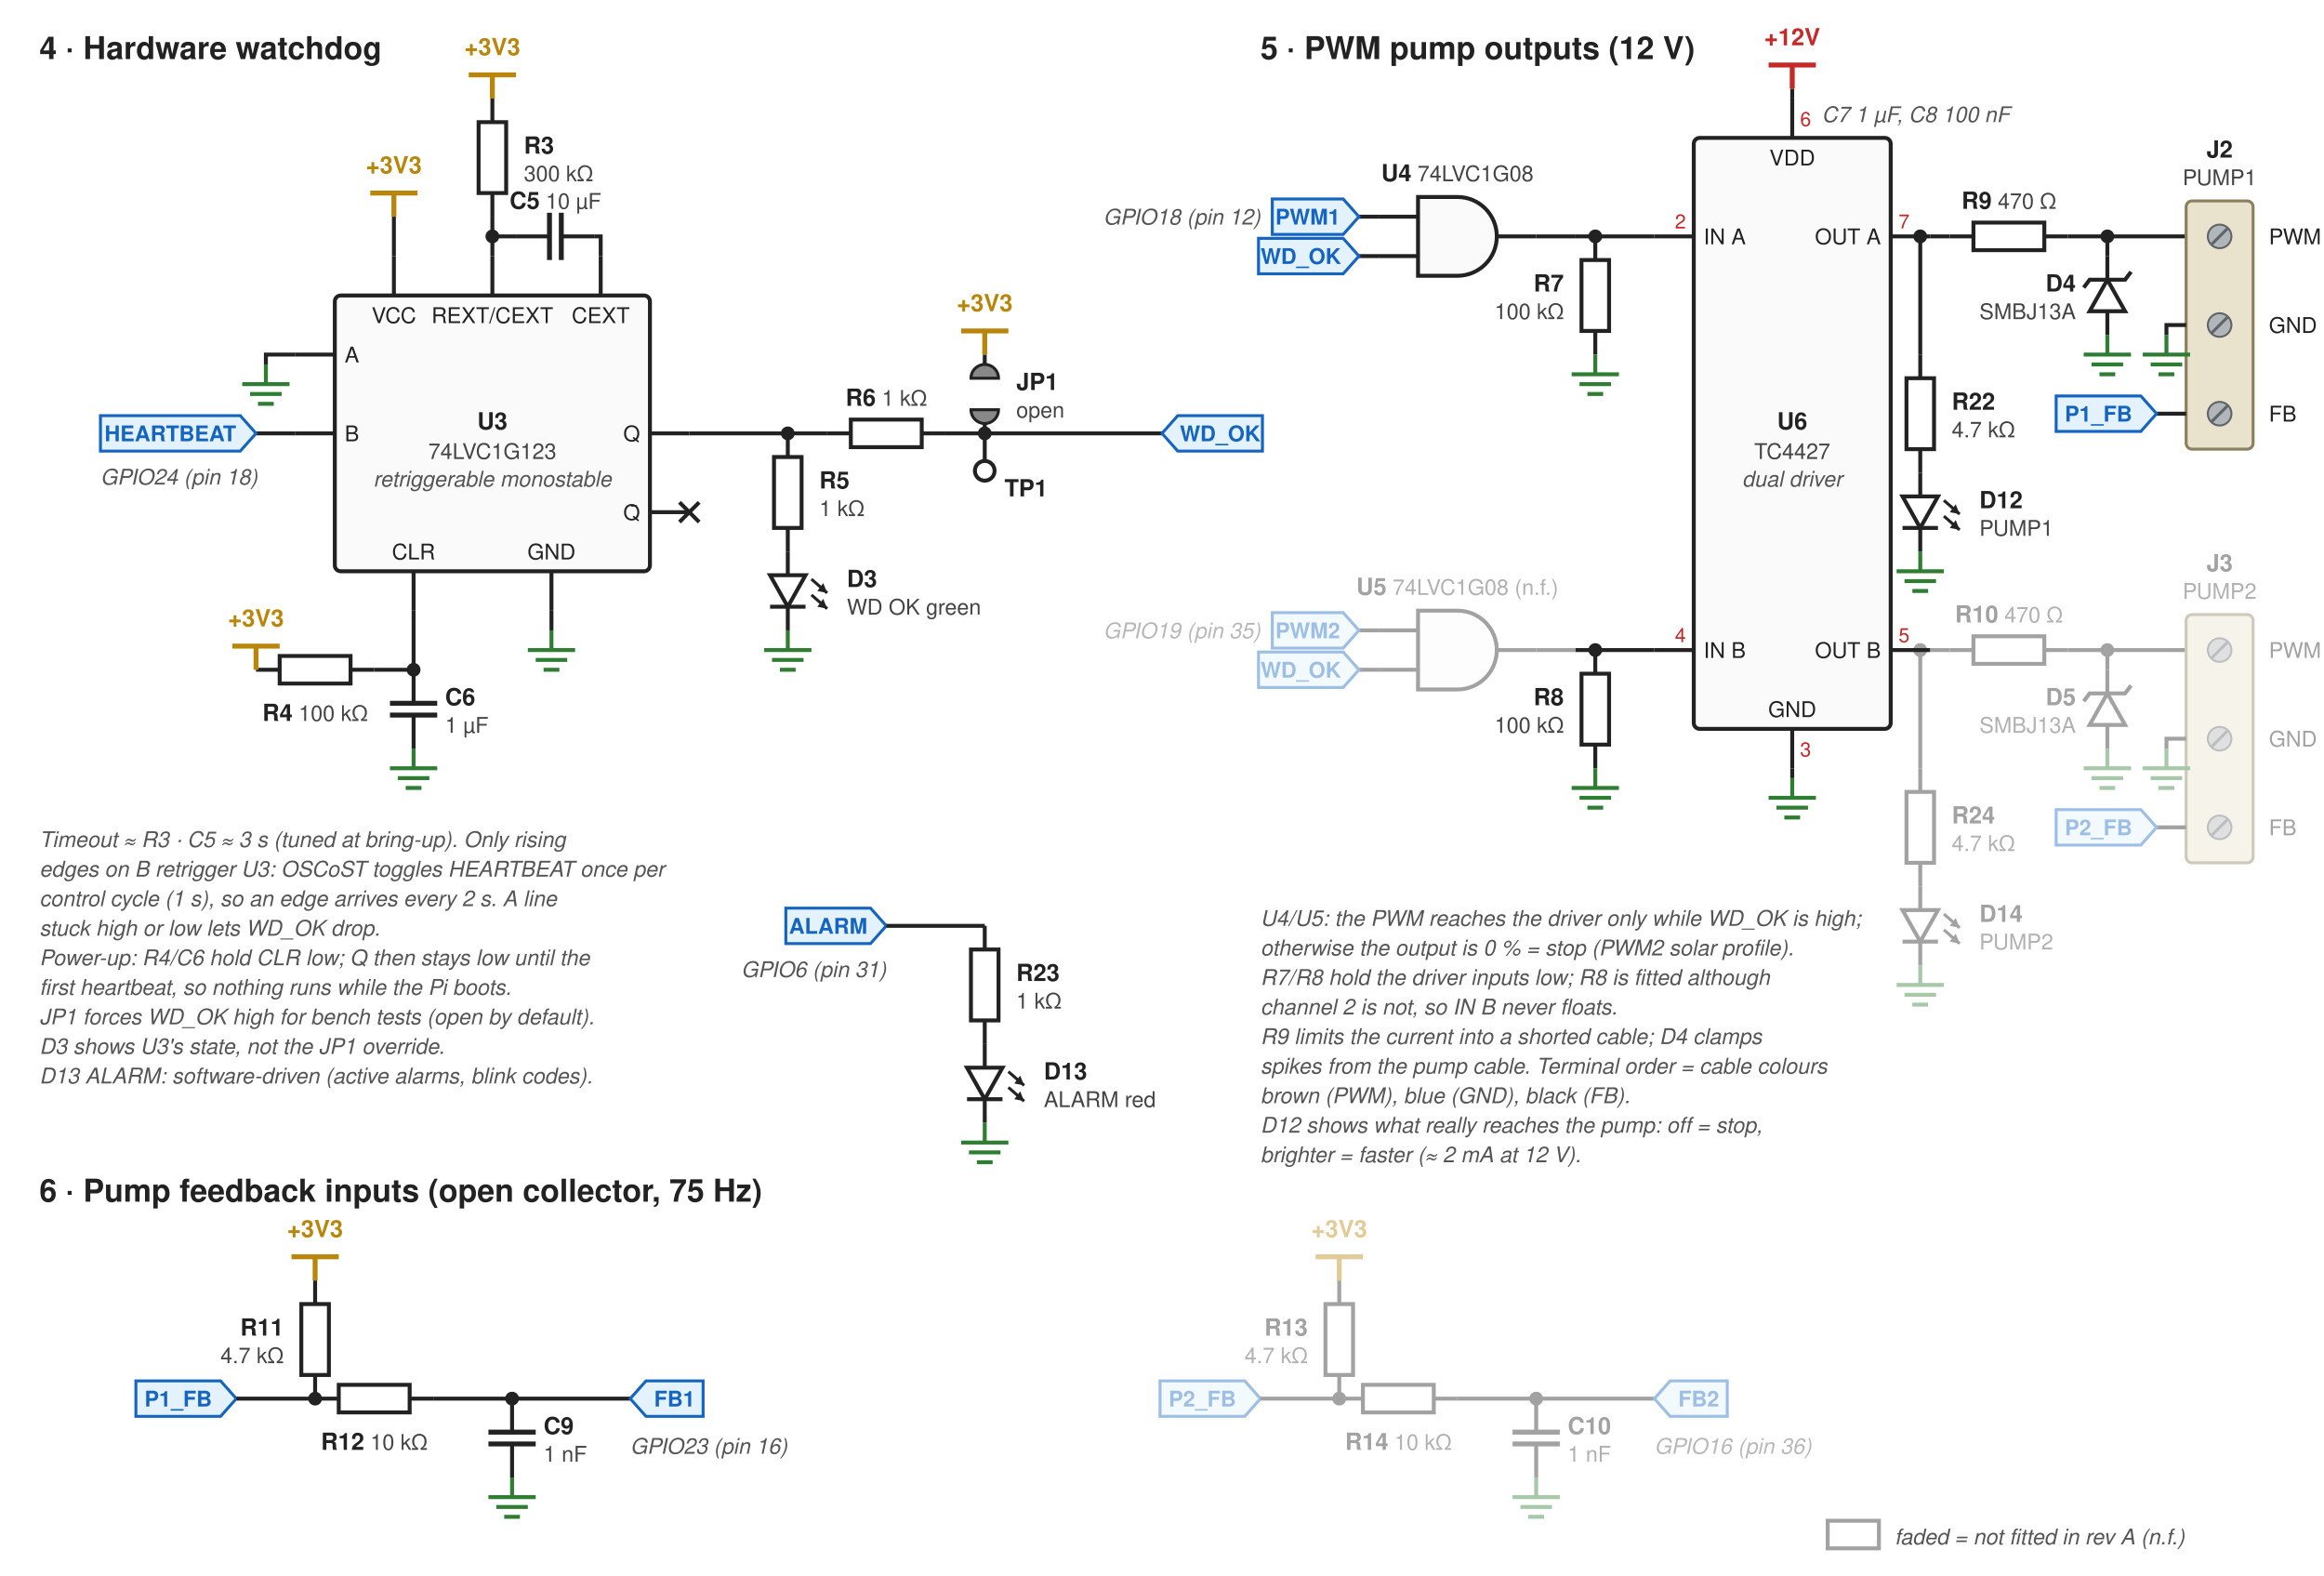
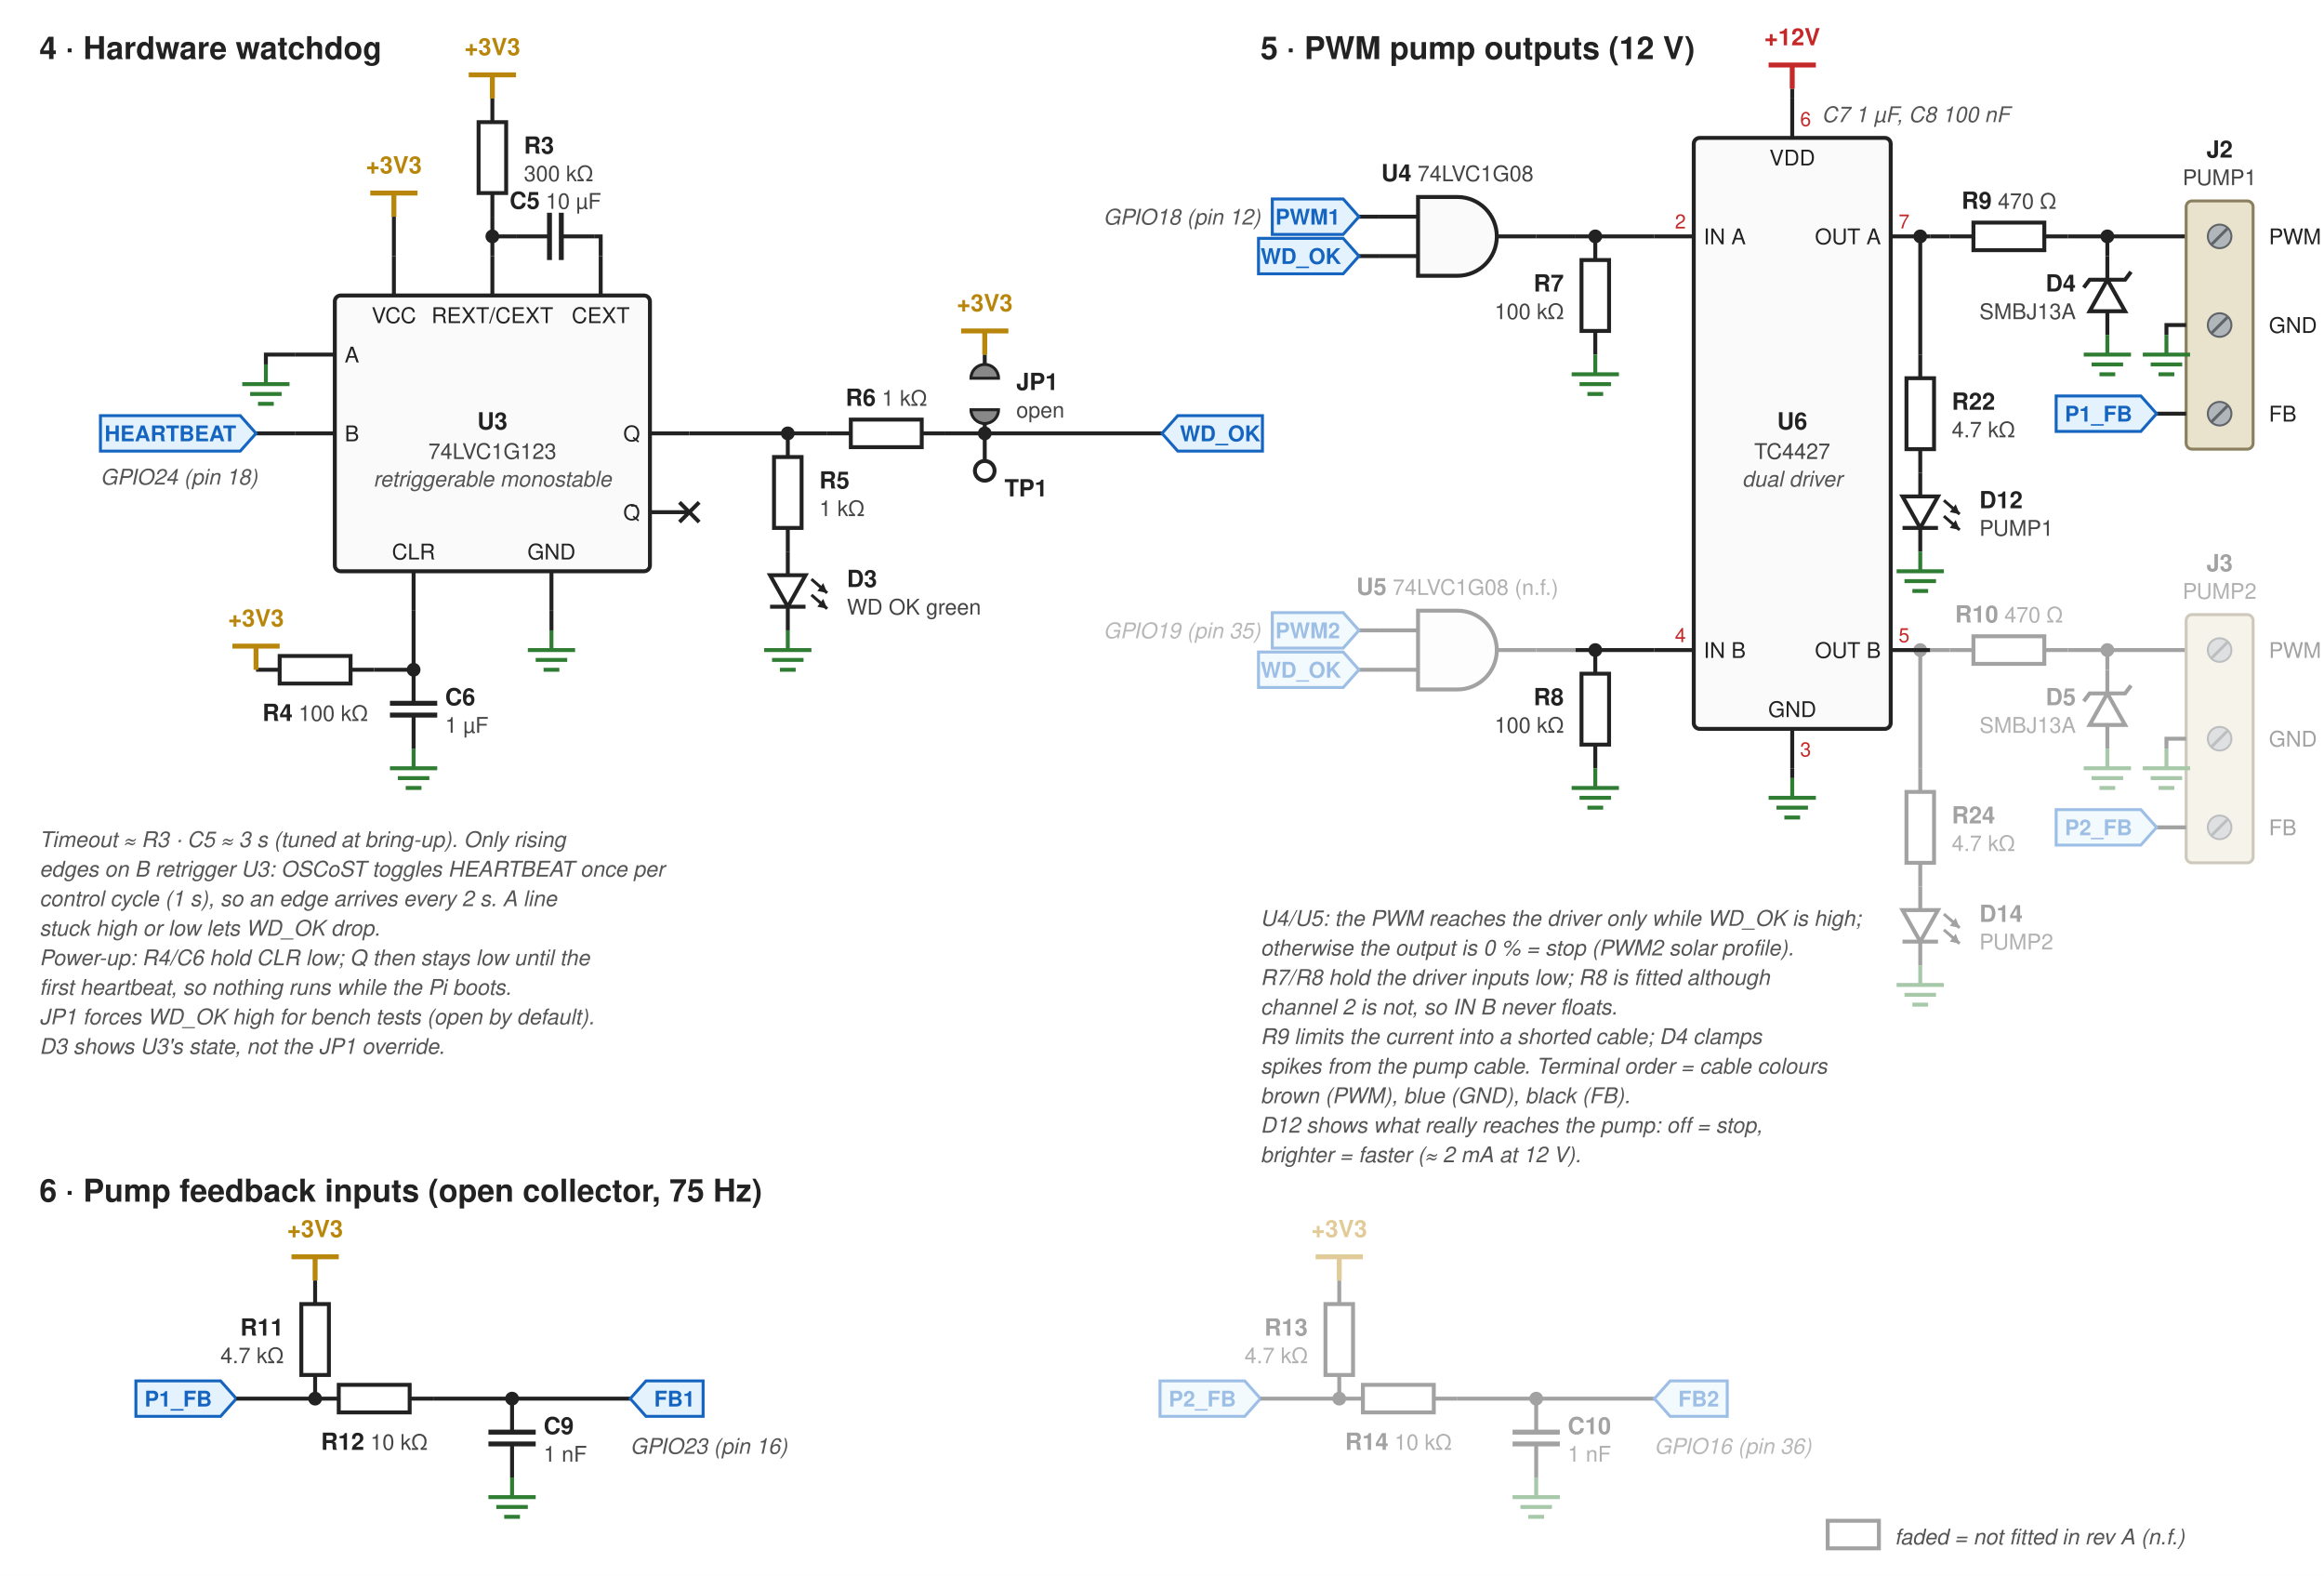
<svg xmlns="http://www.w3.org/2000/svg" width="1180" height="800" viewBox="0 0 1180 800" font-family="Helvetica, Arial, sans-serif">
  <style>.w{stroke:#222;stroke-width:2;fill:none}.b{stroke:#222;stroke-width:2;fill:white}.r{font-size:12px;font-weight:bold;fill:#222}.v{font-size:11px;fill:#444}.pn{font-size:11px;fill:#222}.num{font-size:10px;fill:#c62828}.n{font-size:11px;fill:#555;font-style:italic}.h{font-size:16px;font-weight:bold;fill:#222}</style>
  <rect width="1180" height="800" fill="white" />
  <text x="20" y="30" class="h" text-anchor="start">4 · Hardware watchdog</text>
  <rect x="170" y="150" width="160" height="140" rx="3" style="fill:#fafafa;stroke:#222;stroke-width:2" />
  <text x="250.0" y="218.0" class="r" text-anchor="middle">U3</text>
  <text x="250.0" y="233.0" class="v" text-anchor="middle">74LVC1G123</text>
  <text x="250.0" y="247.0" class="n" text-anchor="middle">retriggerable monostable</text>
  <text x="175" y="184" class="pn" text-anchor="start">A</text>
  <path class="w" d="M170 180 L150 180" />
  <text x="175" y="224" class="pn" text-anchor="start">B</text>
  <path class="w" d="M170 220 L150 220" />
  <text x="200" y="164" class="pn" text-anchor="middle">VCC</text>
  <path class="w" d="M200 150 L200 130" />
  <text x="250" y="164" class="pn" text-anchor="middle">REXT/CEXT</text>
  <path class="w" d="M250 150 L250 130" />
  <text x="305" y="164" class="pn" text-anchor="middle">CEXT</text>
  <path class="w" d="M305 150 L305 130" />
  <text x="325" y="224" class="pn" text-anchor="end">Q</text>
  <path class="w" d="M330 220 L350 220" />
  <text x="325" y="264" class="pn" text-anchor="end">Q̄</text>
  <path class="w" d="M330 260 L350 260" />
  <text x="210" y="284" class="pn" text-anchor="middle">CLR</text>
  <path class="w" d="M210 290 L210 310" />
  <text x="280" y="284" class="pn" text-anchor="middle">GND</text>
  <path class="w" d="M280 290 L280 310" />
  <path class="w" d="M150 220 L130 220" />
  <polygon points="130,220 122,211 51,211 51,229 122,229" style="fill:#e3f2fd;stroke:#1565c0;stroke-width:1.5" />
  <text x="86.5" y="224" class="pn" text-anchor="middle" style="font-weight:bold;fill:#1565c0">HEARTBEAT</text>
  <text x="51" y="246" class="n" text-anchor="start">GPIO24 (pin 18)</text>
  <path class="w" d="M150 180 L135 180 L135 185" />
  <path d="M135 185 V195 M123 195 H147 M127 200 H143 M131 205 H139" style="stroke:#2e7d32;stroke-width:2;fill:none" />
  <path class="w" d="M345 255 L355 265 M345 265 L355 255" />
  <path class="w" d="M200 130 L200 110" />
  <path d="M200 110 V98 M188 98 H212" style="stroke:#b8860b;stroke-width:2.5;fill:none" />
  <text x="200" y="88" class="r" text-anchor="middle" style="fill:#b8860b">+3V3</text>
  <path d="M250 50 V38 M238 38 H262" style="stroke:#b8860b;stroke-width:2.5;fill:none" />
  <text x="250" y="28" class="r" text-anchor="middle" style="fill:#b8860b">+3V3</text>
  <g transform="translate(250 50) rotate(90)">
    <path class="w" d="M0 0 H12" />
    <path class="w" d="M48 0 H60" />
    <rect class="b" x="12" y="-7" width="36" height="14" />
  </g>
  <text x="266.0" y="78.0" class="r" text-anchor="start">R3</text>
  <text x="266.0" y="92.0" class="v" text-anchor="start">300 kΩ</text>
  <path class="w" d="M250 110 L250 130" />
  <circle cx="250" cy="120" r="3.5" fill="#222" />
  <path class="w" d="M250 120 L262 120" />
  <g transform="translate(262 120) rotate(0)">
    <path class="w" d="M0 0 H17" />
    <path class="w" d="M23 0 H40" />
    <path class="w" d="M17 -12 V12" style="stroke-width:2.5" />
    <path class="w" d="M23 -12 V12" style="stroke-width:2.5" />
  </g>
  <text x="282.0" y="106.0" class="v" text-anchor="middle">
    <tspan class="r">C5</tspan> 10 µF</text>
  <path class="w" d="M302 120 L305 120 L305 130" />
  <path class="w" d="M280 310 L280 320" />
  <path d="M280 320 V330 M268 330 H292 M272 335 H288 M276 340 H284" style="stroke:#2e7d32;stroke-width:2;fill:none" />
  <path class="w" d="M210 310 L210 340" />
  <circle cx="210" cy="340" r="3.5" fill="#222" />
  <path class="w" d="M210 340 L190 340" />
  <g transform="translate(190 340) rotate(180)">
    <path class="w" d="M0 0 H12" />
    <path class="w" d="M48 0 H60" />
    <rect class="b" x="12" y="-7" width="36" height="14" />
  </g>
  <text x="160.0" y="366.0" class="v" text-anchor="middle">
    <tspan class="r">R4</tspan> 100 kΩ</text>
  <path d="M130 340 V328 M118 328 H142" style="stroke:#b8860b;stroke-width:2.5;fill:none" />
  <text x="130" y="318" class="r" text-anchor="middle" style="fill:#b8860b">+3V3</text>
  <g transform="translate(210 340) rotate(90)">
    <path class="w" d="M0 0 H17" />
    <path class="w" d="M23 0 H40" />
    <path class="w" d="M17 -12 V12" style="stroke-width:2.5" />
    <path class="w" d="M23 -12 V12" style="stroke-width:2.5" />
  </g>
  <text x="226.0" y="358.0" class="r" text-anchor="start">C6</text>
  <text x="226.0" y="372.0" class="v" text-anchor="start">1 µF</text>
  <path d="M210 380 V390 M198 390 H222 M202 395 H218 M206 400 H214" style="stroke:#2e7d32;stroke-width:2;fill:none" />
  <path class="w" d="M350 220 L400 220" />
  <circle cx="400" cy="220" r="3.5" fill="#222" />
  <g transform="translate(400 220) rotate(90)">
    <path class="w" d="M0 0 H12" />
    <path class="w" d="M48 0 H60" />
    <rect class="b" x="12" y="-7" width="36" height="14" />
  </g>
  <text x="416.0" y="248.0" class="r" text-anchor="start">R5</text>
  <text x="416.0" y="262.0" class="v" text-anchor="start">1 kΩ</text>
  <g transform="translate(400 280) rotate(90)">
    <path class="w" d="M0 0 H12" />
    <path class="w" d="M28 0 H40" />
    <path d="M12 -9 L28 0 L12 9 Z" style="fill:white;stroke:#222;stroke-width:2" />
    <path class="w" d="M28 -9 V9" />
    <path class="w" d="M14 -12 L21 -20" style="stroke-width:1.5" />
    <path d="M21 -20 L16 -18 L20 -15 Z" fill="#222" />
    <path class="w" d="M22 -12 L29 -20" style="stroke-width:1.5" />
    <path d="M29 -20 L24 -18 L28 -15 Z" fill="#222" />
  </g>
  <text x="430.0" y="298.0" class="r" text-anchor="start">D3</text>
  <text x="430.0" y="312.0" class="v" text-anchor="start">WD OK green</text>
  <path d="M400 320 V330 M388 330 H412 M392 335 H408 M396 340 H404" style="stroke:#2e7d32;stroke-width:2;fill:none" />
  <path class="w" d="M400 220 L420 220" />
  <g transform="translate(420 220) rotate(0)">
    <path class="w" d="M0 0 H12" />
    <path class="w" d="M48 0 H60" />
    <rect class="b" x="12" y="-7" width="36" height="14" />
  </g>
  <text x="450.0" y="206.0" class="v" text-anchor="middle">
    <tspan class="r">R6</tspan> 1 kΩ</text>
  <path class="w" d="M480 220 L590 220" />
  <circle cx="500" cy="220" r="3.5" fill="#222" />
  <g transform="translate(500 220) rotate(270)">
    <path class="w" d="M0 0 H12" />
    <path class="w" d="M28 0 H40" />
    <path d="M12 -7 A7 7 0 0 0 12 7 Z M28 -7 A7 7 0 0 1 28 7 Z" style="fill:#888;stroke:#222;stroke-width:1.5" />
  </g>
  <text x="516.0" y="198.0" class="r" text-anchor="start">JP1</text>
  <text x="516.0" y="212.0" class="v" text-anchor="start">open</text>
  <path d="M500 180 V168 M488 168 H512" style="stroke:#b8860b;stroke-width:2.5;fill:none" />
  <text x="500" y="158" class="r" text-anchor="middle" style="fill:#b8860b">+3V3</text>
  <path class="w" d="M500 220 L500 234" />
  <circle cx="500" cy="239" r="5" style="fill:white;stroke:#222;stroke-width:2" />
  <text x="510" y="252" class="r" text-anchor="start">TP1</text>
  <polygon points="590,220 598,211 641,211 641,229 598,229" style="fill:#e3f2fd;stroke:#1565c0;stroke-width:1.5" />
  <text x="619.5" y="224" class="pn" text-anchor="middle" style="font-weight:bold;fill:#1565c0">WD_OK</text>
-   <polygon points="450,470 442,461 399,461 399,479 442,479" style="fill:#e3f2fd;stroke:#1565c0;stroke-width:1.5" />
-   <text x="420.5" y="474" class="pn" text-anchor="middle" style="font-weight:bold;fill:#1565c0">ALARM</text>
-   <text x="450" y="496" class="n" text-anchor="end">GPIO6 (pin 31)</text>
-   <path class="w" d="M450 470 L500 470" />
-   <g transform="translate(500 470) rotate(90)">
-     <path class="w" d="M0 0 H12" />
-     <path class="w" d="M48 0 H60" />
-     <rect class="b" x="12" y="-7" width="36" height="14" />
-   </g>
-   <text x="516.0" y="498.0" class="r" text-anchor="start">R23</text>
-   <text x="516.0" y="512.0" class="v" text-anchor="start">1 kΩ</text>
-   <g transform="translate(500 530) rotate(90)">
-     <path class="w" d="M0 0 H12" />
-     <path class="w" d="M28 0 H40" />
-     <path d="M12 -9 L28 0 L12 9 Z" style="fill:white;stroke:#222;stroke-width:2" />
-     <path class="w" d="M28 -9 V9" />
-     <path class="w" d="M14 -12 L21 -20" style="stroke-width:1.5" />
-     <path d="M21 -20 L16 -18 L20 -15 Z" fill="#222" />
-     <path class="w" d="M22 -12 L29 -20" style="stroke-width:1.5" />
-     <path d="M29 -20 L24 -18 L28 -15 Z" fill="#222" />
-   </g>
-   <text x="530.0" y="548.0" class="r" text-anchor="start">D13</text>
-   <text x="530.0" y="562.0" class="v" text-anchor="start">ALARM red</text>
-   <path d="M500 570 V580 M488 580 H512 M492 585 H508 M496 590 H504" style="stroke:#2e7d32;stroke-width:2;fill:none" />
  <text x="20" y="430" class="n" text-anchor="start">Timeout ≈ R3 · C5 ≈ 3 s (tuned at bring-up). Only rising</text>
  <text x="20" y="445" class="n" text-anchor="start">edges on B retrigger U3: OSCoST toggles HEARTBEAT once per</text>
  <text x="20" y="460" class="n" text-anchor="start">control cycle (1 s), so an edge arrives every 2 s. A line</text>
  <text x="20" y="475" class="n" text-anchor="start">stuck high or low lets WD_OK drop.</text>
  <text x="20" y="490" class="n" text-anchor="start">Power-up: R4/C6 hold CLR low; Q then stays low until the</text>
  <text x="20" y="505" class="n" text-anchor="start">first heartbeat, so nothing runs while the Pi boots.</text>
  <text x="20" y="520" class="n" text-anchor="start">JP1 forces WD_OK high for bench tests (open by default).</text>
  <text x="20" y="535" class="n" text-anchor="start">D3 shows U3's state, not the JP1 override.</text>
-   <text x="20" y="550" class="n" text-anchor="start">D13 ALARM: software-driven (active alarms, blink codes).</text>
  <text x="640" y="30" class="h" text-anchor="start">5 · PWM pump outputs (12 V)</text>
  <rect x="860" y="70" width="100" height="300" rx="3" style="fill:#fafafa;stroke:#222;stroke-width:2" />
  <text x="910.0" y="218.0" class="r" text-anchor="middle">U6</text>
  <text x="910.0" y="233.0" class="v" text-anchor="middle">TC4427</text>
  <text x="910.0" y="247.0" class="n" text-anchor="middle">dual driver</text>
  <text x="865" y="124" class="pn" text-anchor="start">IN A</text>
  <text x="856" y="116" class="num" text-anchor="end">2</text>
  <path class="w" d="M860 120 L840 120" />
  <text x="865" y="334" class="pn" text-anchor="start">IN B</text>
  <text x="856" y="326" class="num" text-anchor="end">4</text>
  <path class="w" d="M860 330 L840 330" />
  <text x="955" y="124" class="pn" text-anchor="end">OUT A</text>
  <text x="964" y="116" class="num" text-anchor="start">7</text>
  <path class="w" d="M960 120 L980 120" />
  <text x="955" y="334" class="pn" text-anchor="end">OUT B</text>
  <text x="964" y="326" class="num" text-anchor="start">5</text>
  <path class="w" d="M960 330 L980 330" />
  <text x="910" y="84" class="pn" text-anchor="middle">VDD</text>
  <text x="914" y="64" class="num" text-anchor="start">6</text>
  <path class="w" d="M910 70 L910 50" />
  <text x="910" y="364" class="pn" text-anchor="middle">GND</text>
  <text x="914" y="384" class="num" text-anchor="start">3</text>
  <path class="w" d="M910 370 L910 390" />
  <path class="w" d="M910 50 L910 45" />
  <path d="M910 45 V33 M898 33 H922" style="stroke:#c62828;stroke-width:2.5;fill:none" />
  <text x="910" y="23" class="r" text-anchor="middle" style="fill:#c62828">+12V</text>
  <text x="925" y="62" class="n" text-anchor="start">C7 1 µF, C8 100 nF</text>
  <path class="w" d="M910 390 L910 395" />
  <path d="M910 395 V405 M898 405 H922 M902 410 H918 M906 415 H914" style="stroke:#2e7d32;stroke-width:2;fill:none" />
  <path class="w" d="M700 110 L720 110" />
  <path class="w" d="M700 130 L720 130" />
  <path d="M720 100 H740 A20 20 0 0 1 740 140 H720 Z" style="fill:#fafafa;stroke:#222;stroke-width:2" />
  <path class="w" d="M760 120 L780 120" />
  <text x="740" y="92" class="v" text-anchor="middle">
    <tspan class="r">U4</tspan> 74LVC1G08</text>
  <path class="w" d="M690 110 L700 110" />
  <polygon points="690,110 682,101 646,101 646,119 682,119" style="fill:#e3f2fd;stroke:#1565c0;stroke-width:1.5" />
  <text x="664.0" y="114" class="pn" text-anchor="middle" style="font-weight:bold;fill:#1565c0">PWM1</text>
  <text x="640" y="114" class="n" text-anchor="end">GPIO18 (pin 12)</text>
  <path class="w" d="M690 130 L700 130" />
  <polygon points="690,130 682,121 639,121 639,139 682,139" style="fill:#e3f2fd;stroke:#1565c0;stroke-width:1.5" />
  <text x="660.5" y="134" class="pn" text-anchor="middle" style="font-weight:bold;fill:#1565c0">WD_OK</text>
  <path class="w" d="M780 120 L800 120" />
  <path class="w" d="M800 120 L840 120" />
  <circle cx="810" cy="120" r="3.5" fill="#222" />
  <g transform="translate(810 120) rotate(90)">
    <path class="w" d="M0 0 H12" />
    <path class="w" d="M48 0 H60" />
    <rect class="b" x="12" y="-7" width="36" height="14" />
  </g>
  <text x="794.0" y="148.0" class="r" text-anchor="end">R7</text>
  <text x="794.0" y="162.0" class="v" text-anchor="end">100 kΩ</text>
  <path d="M810 180 V190 M798 190 H822 M802 195 H818 M806 200 H814" style="stroke:#2e7d32;stroke-width:2;fill:none" />
  <path class="w" d="M980 120 L990 120" />
  <circle cx="975" cy="120" r="3.5" fill="#222" />
  <path class="w" d="M975 120 L975 180" />
  <g transform="translate(975 180) rotate(90)">
    <path class="w" d="M0 0 H12" />
    <path class="w" d="M48 0 H60" />
    <rect class="b" x="12" y="-7" width="36" height="14" />
  </g>
  <text x="991.0" y="208.0" class="r" text-anchor="start">R22</text>
  <text x="991.0" y="222.0" class="v" text-anchor="start">4.7 kΩ</text>
  <g transform="translate(975 240) rotate(90)">
    <path class="w" d="M0 0 H12" />
    <path class="w" d="M28 0 H40" />
    <path d="M12 -9 L28 0 L12 9 Z" style="fill:white;stroke:#222;stroke-width:2" />
    <path class="w" d="M28 -9 V9" />
    <path class="w" d="M14 -12 L21 -20" style="stroke-width:1.5" />
    <path d="M21 -20 L16 -18 L20 -15 Z" fill="#222" />
    <path class="w" d="M22 -12 L29 -20" style="stroke-width:1.5" />
    <path d="M29 -20 L24 -18 L28 -15 Z" fill="#222" />
  </g>
  <text x="1005.0" y="258.0" class="r" text-anchor="start">D12</text>
  <text x="1005.0" y="272.0" class="v" text-anchor="start">PUMP1</text>
  <path d="M975 280 V290 M963 290 H987 M967 295 H983 M971 300 H979" style="stroke:#2e7d32;stroke-width:2;fill:none" />
  <g transform="translate(990 120) rotate(0)">
    <path class="w" d="M0 0 H12" />
    <path class="w" d="M48 0 H60" />
    <rect class="b" x="12" y="-7" width="36" height="14" />
  </g>
  <text x="1020.0" y="106.0" class="v" text-anchor="middle">
    <tspan class="r">R9</tspan> 470 Ω</text>
  <path class="w" d="M1050 120 L1110 120" />
  <circle cx="1070" cy="120" r="3.5" fill="#222" />
  <path class="w" d="M1070 120 L1070 130" />
  <g transform="translate(1070 170) rotate(270)">
    <path class="w" d="M0 0 H12" />
    <path class="w" d="M28 0 H40" />
    <path d="M12 -9 L28 0 L12 9 Z" style="fill:white;stroke:#222;stroke-width:2" />
    <path class="w" d="M24 -12 L28 -9 V9 L32 12" />
  </g>
  <text x="1054.0" y="148.0" class="r" text-anchor="end">D4</text>
  <text x="1054.0" y="162.0" class="v" text-anchor="end">SMBJ13A</text>
  <path d="M1070 170 V180 M1058 180 H1082 M1062 185 H1078 M1066 190 H1074" style="stroke:#2e7d32;stroke-width:2;fill:none" />
  <rect x="1110" y="102" width="34" height="126" rx="3" style="fill:#E9E2CC;stroke:#8A7F5F;stroke-width:1.5" />
  <circle cx="1127" cy="120" r="6" style="fill:#B0B6BA;stroke:#5F6468" />
  <path d="M1123 124 L1131 116" style="stroke:#5F6468;stroke-width:1.5" />
  <text x="1152" y="124" class="pn" text-anchor="start">PWM</text>
  <circle cx="1127" cy="165" r="6" style="fill:#B0B6BA;stroke:#5F6468" />
  <path d="M1123 169 L1131 161" style="stroke:#5F6468;stroke-width:1.5" />
  <text x="1152" y="169" class="pn" text-anchor="start">GND</text>
  <circle cx="1127" cy="210" r="6" style="fill:#B0B6BA;stroke:#5F6468" />
  <path d="M1123 214 L1131 206" style="stroke:#5F6468;stroke-width:1.5" />
  <text x="1152" y="214" class="pn" text-anchor="start">FB</text>
  <text x="1127" y="80" class="r" text-anchor="middle">J2</text>
  <text x="1127" y="94" class="v" text-anchor="middle">PUMP1</text>
  <path class="w" d="M1110 165 L1100 165 L1100 170" />
  <path d="M1100 170 V180 M1088 180 H1112 M1092 185 H1108 M1096 190 H1104" style="stroke:#2e7d32;stroke-width:2;fill:none" />
  <path class="w" d="M1110 210 L1095 210" />
  <polygon points="1095,210 1087,201 1044,201 1044,219 1087,219" style="fill:#e3f2fd;stroke:#1565c0;stroke-width:1.5" />
  <text x="1065.5" y="214" class="pn" text-anchor="middle" style="font-weight:bold;fill:#1565c0">P1_FB</text>
  <g opacity="0.42">
    <path class="w" d="M700 320 L720 320" />
    <path class="w" d="M700 340 L720 340" />
    <path d="M720 310 H740 A20 20 0 0 1 740 350 H720 Z" style="fill:#fafafa;stroke:#222;stroke-width:2" />
    <path class="w" d="M760 330 L780 330" />
    <text x="740" y="302" class="v" text-anchor="middle">
      <tspan class="r">U5</tspan> 74LVC1G08 (n.f.)</text>
    <path class="w" d="M690 320 L700 320" />
    <polygon points="690,320 682,311 646,311 646,329 682,329" style="fill:#e3f2fd;stroke:#1565c0;stroke-width:1.5" />
    <text x="664.0" y="324" class="pn" text-anchor="middle" style="font-weight:bold;fill:#1565c0">PWM2</text>
    <text x="640" y="324" class="n" text-anchor="end">GPIO19 (pin 35)</text>
    <path class="w" d="M690 340 L700 340" />
    <polygon points="690,340 682,331 639,331 639,349 682,349" style="fill:#e3f2fd;stroke:#1565c0;stroke-width:1.5" />
    <text x="660.5" y="344" class="pn" text-anchor="middle" style="font-weight:bold;fill:#1565c0">WD_OK</text>
    <path class="w" d="M780 330 L800 330" />
  </g>
  <path class="w" d="M800 330 L840 330" />
  <circle cx="810" cy="330" r="3.5" fill="#222" />
  <g transform="translate(810 330) rotate(90)">
    <path class="w" d="M0 0 H12" />
    <path class="w" d="M48 0 H60" />
    <rect class="b" x="12" y="-7" width="36" height="14" />
  </g>
  <text x="794.0" y="358.0" class="r" text-anchor="end">R8</text>
  <text x="794.0" y="372.0" class="v" text-anchor="end">100 kΩ</text>
  <path d="M810 390 V400 M798 400 H822 M802 405 H818 M806 410 H814" style="stroke:#2e7d32;stroke-width:2;fill:none" />
  <g opacity="0.42">
    <path class="w" d="M980 330 L990 330" />
    <circle cx="975" cy="330" r="3.5" fill="#222" />
    <path class="w" d="M975 330 L975 390" />
    <g transform="translate(975 390) rotate(90)">
      <path class="w" d="M0 0 H12" />
      <path class="w" d="M48 0 H60" />
      <rect class="b" x="12" y="-7" width="36" height="14" />
    </g>
    <text x="991.0" y="418.0" class="r" text-anchor="start">R24</text>
    <text x="991.0" y="432.0" class="v" text-anchor="start">4.7 kΩ</text>
    <g transform="translate(975 450) rotate(90)">
      <path class="w" d="M0 0 H12" />
      <path class="w" d="M28 0 H40" />
      <path d="M12 -9 L28 0 L12 9 Z" style="fill:white;stroke:#222;stroke-width:2" />
      <path class="w" d="M28 -9 V9" />
      <path class="w" d="M14 -12 L21 -20" style="stroke-width:1.5" />
      <path d="M21 -20 L16 -18 L20 -15 Z" fill="#222" />
      <path class="w" d="M22 -12 L29 -20" style="stroke-width:1.5" />
      <path d="M29 -20 L24 -18 L28 -15 Z" fill="#222" />
    </g>
    <text x="1005.0" y="468.0" class="r" text-anchor="start">D14</text>
    <text x="1005.0" y="482.0" class="v" text-anchor="start">PUMP2</text>
    <path d="M975 490 V500 M963 500 H987 M967 505 H983 M971 510 H979" style="stroke:#2e7d32;stroke-width:2;fill:none" />
    <g transform="translate(990 330) rotate(0)">
      <path class="w" d="M0 0 H12" />
      <path class="w" d="M48 0 H60" />
      <rect class="b" x="12" y="-7" width="36" height="14" />
    </g>
    <text x="1020.0" y="316.0" class="v" text-anchor="middle">
      <tspan class="r">R10</tspan> 470 Ω</text>
    <path class="w" d="M1050 330 L1110 330" />
    <circle cx="1070" cy="330" r="3.5" fill="#222" />
    <path class="w" d="M1070 330 L1070 340" />
    <g transform="translate(1070 380) rotate(270)">
      <path class="w" d="M0 0 H12" />
      <path class="w" d="M28 0 H40" />
      <path d="M12 -9 L28 0 L12 9 Z" style="fill:white;stroke:#222;stroke-width:2" />
      <path class="w" d="M24 -12 L28 -9 V9 L32 12" />
    </g>
    <text x="1054.0" y="358.0" class="r" text-anchor="end">D5</text>
    <text x="1054.0" y="372.0" class="v" text-anchor="end">SMBJ13A</text>
    <path d="M1070 380 V390 M1058 390 H1082 M1062 395 H1078 M1066 400 H1074" style="stroke:#2e7d32;stroke-width:2;fill:none" />
    <rect x="1110" y="312" width="34" height="126" rx="3" style="fill:#E9E2CC;stroke:#8A7F5F;stroke-width:1.5" />
    <circle cx="1127" cy="330" r="6" style="fill:#B0B6BA;stroke:#5F6468" />
    <path d="M1123 334 L1131 326" style="stroke:#5F6468;stroke-width:1.5" />
    <text x="1152" y="334" class="pn" text-anchor="start">PWM</text>
    <circle cx="1127" cy="375" r="6" style="fill:#B0B6BA;stroke:#5F6468" />
    <path d="M1123 379 L1131 371" style="stroke:#5F6468;stroke-width:1.5" />
    <text x="1152" y="379" class="pn" text-anchor="start">GND</text>
    <circle cx="1127" cy="420" r="6" style="fill:#B0B6BA;stroke:#5F6468" />
    <path d="M1123 424 L1131 416" style="stroke:#5F6468;stroke-width:1.5" />
    <text x="1152" y="424" class="pn" text-anchor="start">FB</text>
    <text x="1127" y="290" class="r" text-anchor="middle">J3</text>
    <text x="1127" y="304" class="v" text-anchor="middle">PUMP2</text>
    <path class="w" d="M1110 375 L1100 375 L1100 380" />
    <path d="M1100 380 V390 M1088 390 H1112 M1092 395 H1108 M1096 400 H1104" style="stroke:#2e7d32;stroke-width:2;fill:none" />
    <path class="w" d="M1110 420 L1095 420" />
    <polygon points="1095,420 1087,411 1044,411 1044,429 1087,429" style="fill:#e3f2fd;stroke:#1565c0;stroke-width:1.5" />
    <text x="1065.5" y="424" class="pn" text-anchor="middle" style="font-weight:bold;fill:#1565c0">P2_FB</text>
  </g>
  <text x="640" y="470" class="n" text-anchor="start">U4/U5: the PWM reaches the driver only while WD_OK is high;</text>
  <text x="640" y="485" class="n" text-anchor="start">otherwise the output is 0 % = stop (PWM2 solar profile).</text>
  <text x="640" y="500" class="n" text-anchor="start">R7/R8 hold the driver inputs low; R8 is fitted although</text>
  <text x="640" y="515" class="n" text-anchor="start">channel 2 is not, so IN B never floats.</text>
  <text x="640" y="530" class="n" text-anchor="start">R9 limits the current into a shorted cable; D4 clamps</text>
  <text x="640" y="545" class="n" text-anchor="start">spikes from the pump cable. Terminal order = cable colours</text>
  <text x="640" y="560" class="n" text-anchor="start">brown (PWM), blue (GND), black (FB).</text>
  <text x="640" y="575" class="n" text-anchor="start">D12 shows what really reaches the pump: off = stop,</text>
  <text x="640" y="590" class="n" text-anchor="start">brighter = faster (≈ 2 mA at 12 V).</text>
  <text x="20" y="610" class="h" text-anchor="start">6 · Pump feedback inputs (open collector, 75 Hz)</text>
  <polygon points="120,710 112,701 69,701 69,719 112,719" style="fill:#e3f2fd;stroke:#1565c0;stroke-width:1.5" />
  <text x="90.5" y="714" class="pn" text-anchor="middle" style="font-weight:bold;fill:#1565c0">P1_FB</text>
  <path class="w" d="M120 710 L160 710" />
  <circle cx="160" cy="710" r="3.5" fill="#222" />
  <g transform="translate(160 710) rotate(270)">
    <path class="w" d="M0 0 H12" />
    <path class="w" d="M48 0 H60" />
    <rect class="b" x="12" y="-7" width="36" height="14" />
  </g>
  <text x="144.0" y="678.0" class="r" text-anchor="end">R11</text>
  <text x="144.0" y="692.0" class="v" text-anchor="end">4.7 kΩ</text>
  <path d="M160 650 V638 M148 638 H172" style="stroke:#b8860b;stroke-width:2.5;fill:none" />
  <text x="160" y="628" class="r" text-anchor="middle" style="fill:#b8860b">+3V3</text>
  <g transform="translate(160 710) rotate(0)">
    <path class="w" d="M0 0 H12" />
    <path class="w" d="M48 0 H60" />
    <rect class="b" x="12" y="-7" width="36" height="14" />
  </g>
  <text x="190.0" y="736.0" class="v" text-anchor="middle">
    <tspan class="r">R12</tspan> 10 kΩ</text>
  <path class="w" d="M220 710 L320 710" />
  <circle cx="260" cy="710" r="3.5" fill="#222" />
  <g transform="translate(260 710) rotate(90)">
    <path class="w" d="M0 0 H17" />
    <path class="w" d="M23 0 H40" />
    <path class="w" d="M17 -12 V12" style="stroke-width:2.5" />
    <path class="w" d="M23 -12 V12" style="stroke-width:2.5" />
  </g>
  <text x="276.0" y="728.0" class="r" text-anchor="start">C9</text>
  <text x="276.0" y="742.0" class="v" text-anchor="start">1 nF</text>
  <path d="M260 750 V760 M248 760 H272 M252 765 H268 M256 770 H264" style="stroke:#2e7d32;stroke-width:2;fill:none" />
  <polygon points="320,710 328,701 357,701 357,719 328,719" style="fill:#e3f2fd;stroke:#1565c0;stroke-width:1.5" />
  <text x="342.5" y="714" class="pn" text-anchor="middle" style="font-weight:bold;fill:#1565c0">FB1</text>
  <text x="320" y="738" class="n" text-anchor="start">GPIO23 (pin 16)</text>
  <g opacity="0.42">
    <polygon points="640,710 632,701 589,701 589,719 632,719" style="fill:#e3f2fd;stroke:#1565c0;stroke-width:1.5" />
    <text x="610.5" y="714" class="pn" text-anchor="middle" style="font-weight:bold;fill:#1565c0">P2_FB</text>
    <path class="w" d="M640 710 L680 710" />
    <circle cx="680" cy="710" r="3.5" fill="#222" />
    <g transform="translate(680 710) rotate(270)">
      <path class="w" d="M0 0 H12" />
      <path class="w" d="M48 0 H60" />
      <rect class="b" x="12" y="-7" width="36" height="14" />
    </g>
    <text x="664.0" y="678.0" class="r" text-anchor="end">R13</text>
    <text x="664.0" y="692.0" class="v" text-anchor="end">4.7 kΩ</text>
    <path d="M680 650 V638 M668 638 H692" style="stroke:#b8860b;stroke-width:2.5;fill:none" />
    <text x="680" y="628" class="r" text-anchor="middle" style="fill:#b8860b">+3V3</text>
    <g transform="translate(680 710) rotate(0)">
      <path class="w" d="M0 0 H12" />
      <path class="w" d="M48 0 H60" />
      <rect class="b" x="12" y="-7" width="36" height="14" />
    </g>
    <text x="710.0" y="736.0" class="v" text-anchor="middle">
      <tspan class="r">R14</tspan> 10 kΩ</text>
    <path class="w" d="M740 710 L840 710" />
    <circle cx="780" cy="710" r="3.5" fill="#222" />
    <g transform="translate(780 710) rotate(90)">
      <path class="w" d="M0 0 H17" />
      <path class="w" d="M23 0 H40" />
      <path class="w" d="M17 -12 V12" style="stroke-width:2.5" />
      <path class="w" d="M23 -12 V12" style="stroke-width:2.5" />
    </g>
    <text x="796.0" y="728.0" class="r" text-anchor="start">C10</text>
    <text x="796.0" y="742.0" class="v" text-anchor="start">1 nF</text>
    <path d="M780 750 V760 M768 760 H792 M772 765 H788 M776 770 H784" style="stroke:#2e7d32;stroke-width:2;fill:none" />
    <polygon points="840,710 848,701 877,701 877,719 848,719" style="fill:#e3f2fd;stroke:#1565c0;stroke-width:1.5" />
    <text x="862.5" y="714" class="pn" text-anchor="middle" style="font-weight:bold;fill:#1565c0">FB2</text>
    <text x="840" y="738" class="n" text-anchor="start">GPIO16 (pin 36)</text>
  </g>
  <g opacity="0.42">
    <rect x="928" y="772" width="26" height="14" style="fill:white;stroke:#222;stroke-width:2" />
  </g>
  <text x="962" y="784" class="n" text-anchor="start">faded = not fitted in rev A (n.f.)</text>
</svg>
